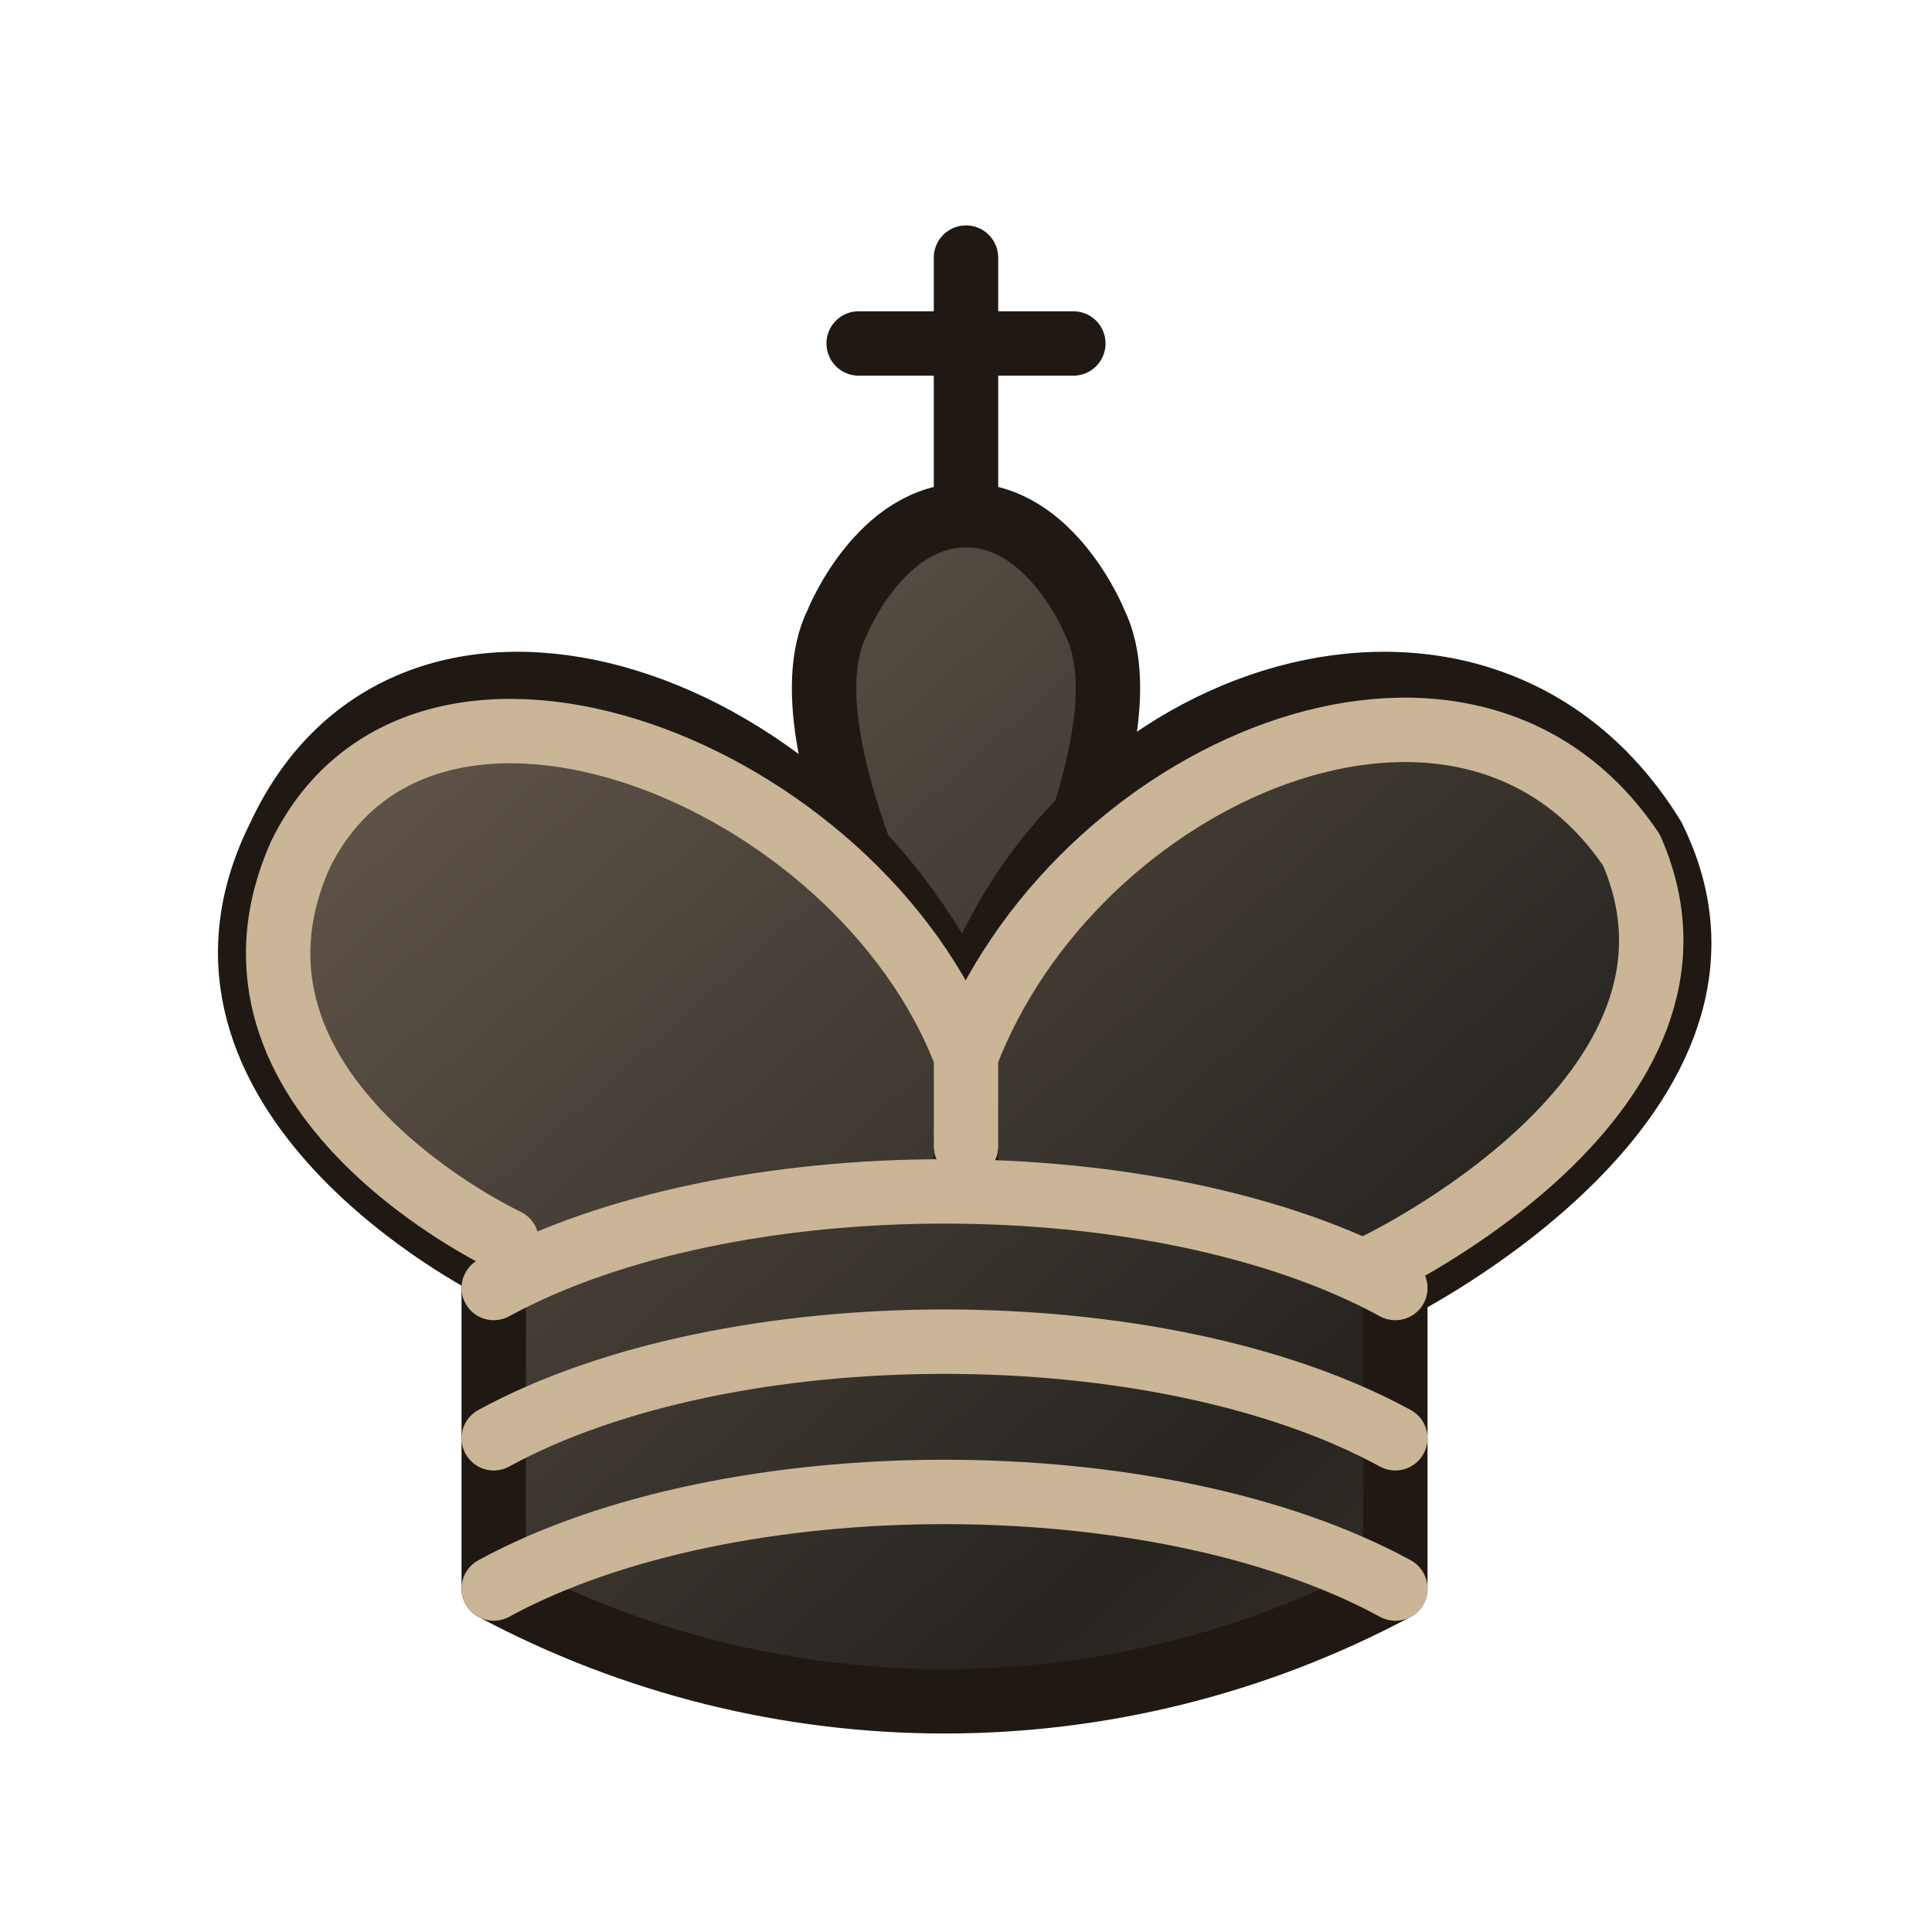
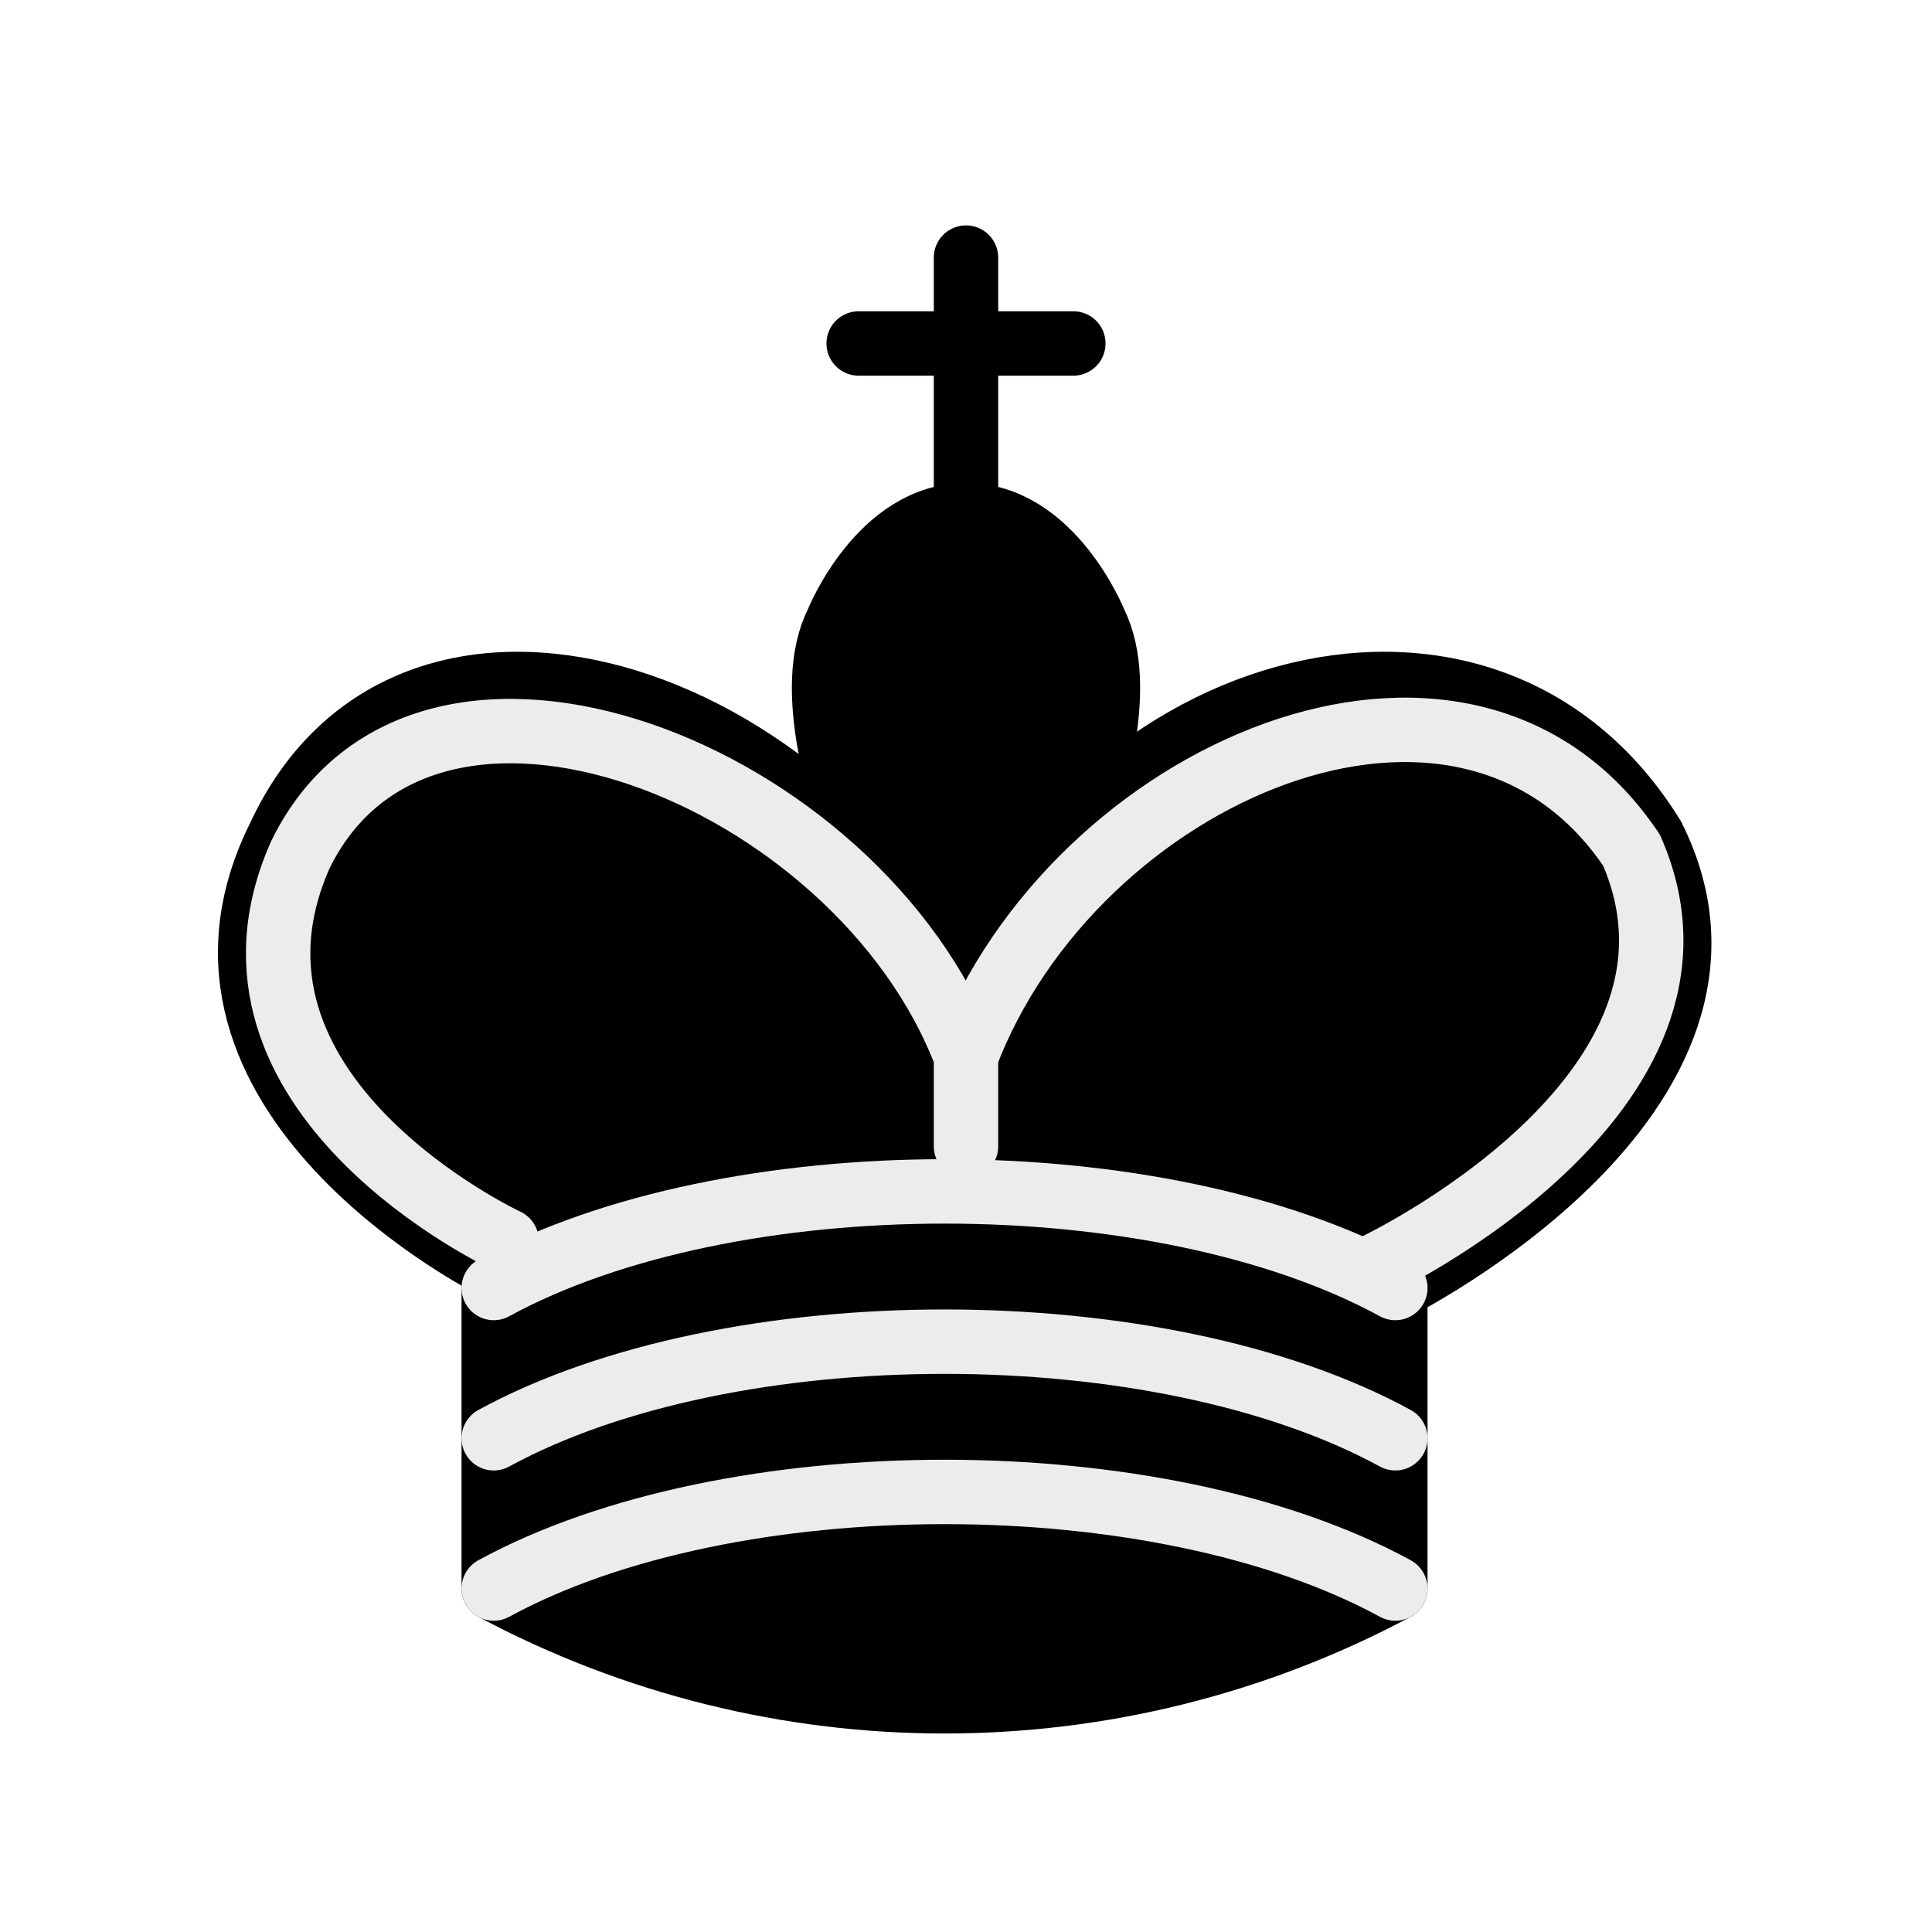
<svg xmlns="http://www.w3.org/2000/svg" style="color-scheme:light only" viewBox="0 0 45 45">
-   <defs>
-     <linearGradient id="piece-finish" gradientUnits="userSpaceOnUse" x1="6" y1="4" x2="38" y2="40">
-       <stop offset="0" stop-color="#786b5d" />
-       <stop offset=".38" stop-color="#51483f" />
-       <stop offset=".78" stop-color="#272420" />
-       <stop offset="1" stop-color="#43372c" />
-     </linearGradient>
-   </defs>
-   <g fill="none" fill-rule="evenodd" stroke="#201913" stroke-linecap="round" stroke-linejoin="round" stroke-width="1.5">
+   <g fill="none" fill-rule="evenodd" stroke="#000" stroke-linecap="round" stroke-linejoin="round" stroke-width="1.5">
    <path stroke-linejoin="miter" d="M22.5 11.6V6" />
-     <path fill="url(#piece-finish)" stroke-linecap="butt" stroke-linejoin="miter" d="M22.5 25s4.5-7.5 3-10.5c0 0-1-2.5-3-2.5s-3 2.5-3 2.5c-1.5 3 3 10.5 3 10.5" />
-     <path fill="url(#piece-finish)" d="M11.5 37a22.3 22.3 0 0 0 21 0v-7s9-4.5 6-10.5c-4-6.5-13.5-3.5-16 4V27v-3.5c-3.5-7.5-13-10.5-16-4-3 6 5 10 5 10z" />
+     <path fill="#000" stroke-linecap="butt" stroke-linejoin="miter" d="M22.5 25s4.5-7.5 3-10.5c0 0-1-2.5-3-2.5s-3 2.5-3 2.5c-1.5 3 3 10.5 3 10.5" />
+     <path fill="#000" d="M11.5 37a22.3 22.3 0 0 0 21 0v-7s9-4.5 6-10.5c-4-6.5-13.5-3.5-16 4V27v-3.5c-3.5-7.5-13-10.5-16-4-3 6 5 10 5 10z" />
    <path stroke-linejoin="miter" d="M20 8h5" />
-     <path stroke="#cab596" d="M32 29.5s8.5-4 6-9.7C34.1 14 25 18 22.5 24.6v2.1-2.1C20 18 9.9 14 7 19.9c-2.5 5.6 4.8 9 4.8 9" />
-     <path stroke="#cab596" d="M11.5 30c5.5-3 15.5-3 21 0m-21 3.5c5.5-3 15.5-3 21 0m-21 3.5c5.5-3 15.5-3 21 0" />
+     <path stroke="#ececec" d="M32 29.5s8.5-4 6-9.7C34.1 14 25 18 22.5 24.6v2.1-2.1C20 18 9.9 14 7 19.9c-2.5 5.6 4.8 9 4.8 9" />
+     <path stroke="#ececec" d="M11.5 30c5.5-3 15.5-3 21 0m-21 3.5c5.5-3 15.5-3 21 0m-21 3.5c5.5-3 15.5-3 21 0" />
  </g>
</svg>
